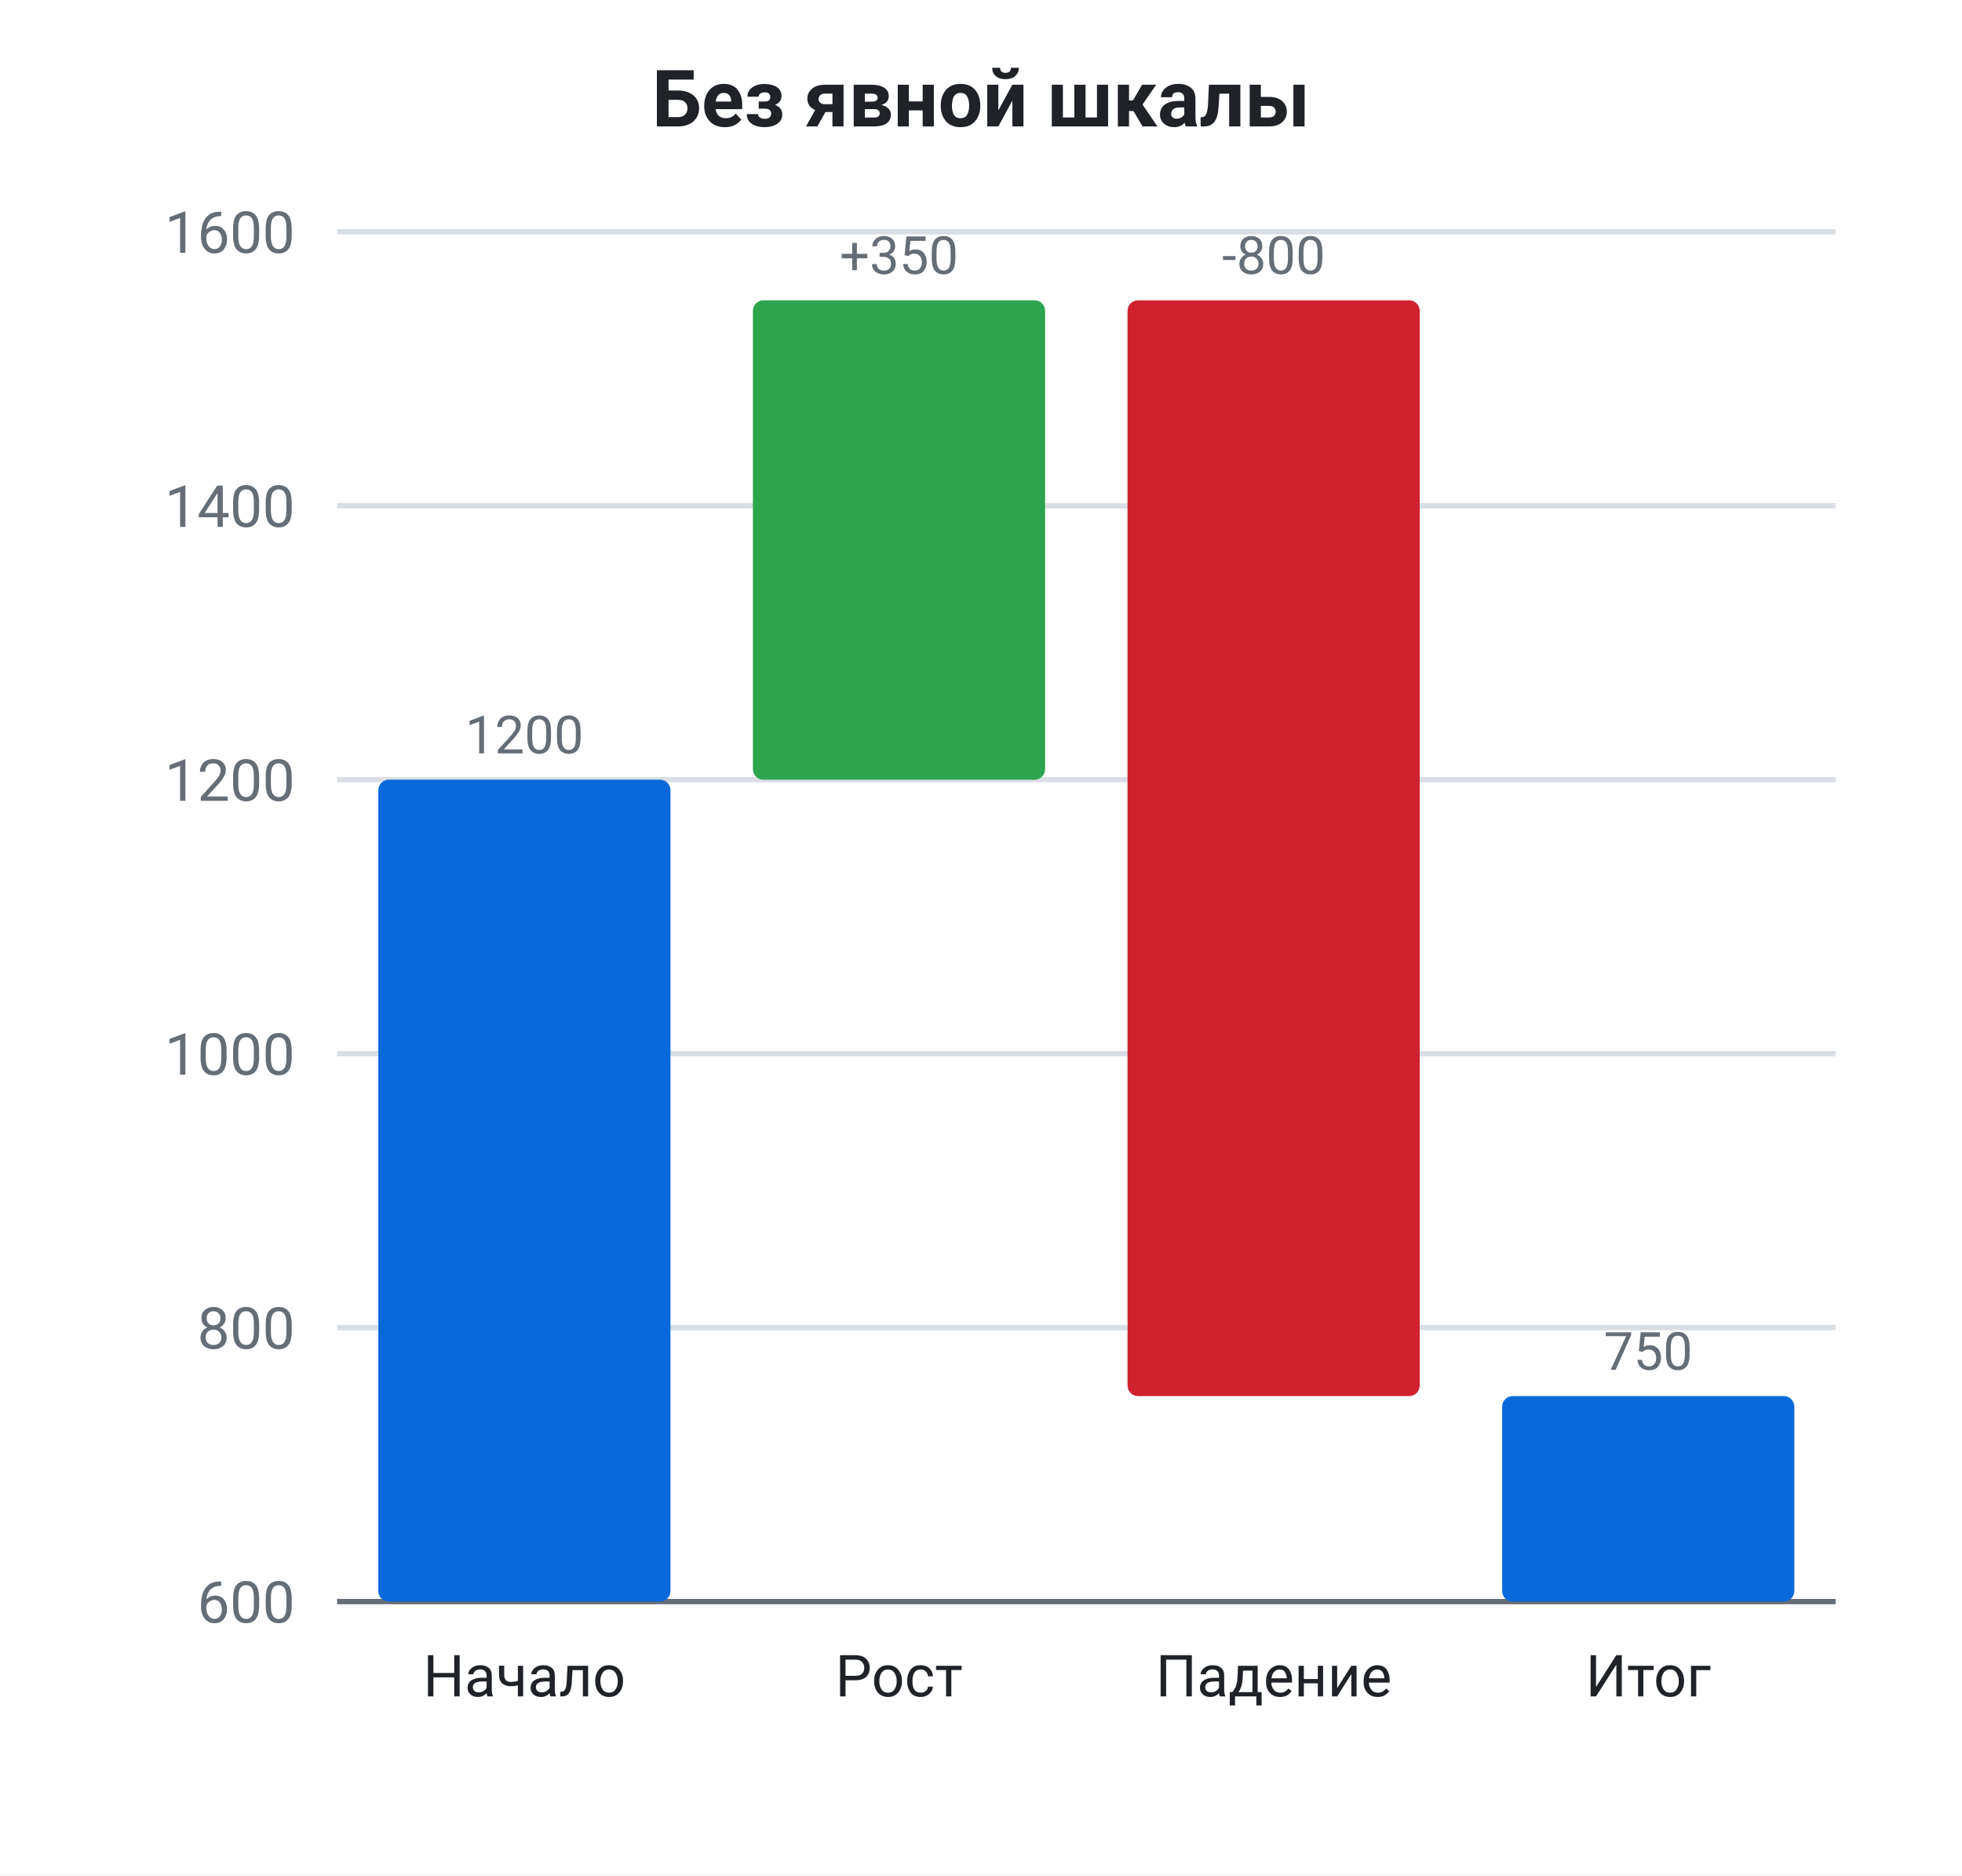
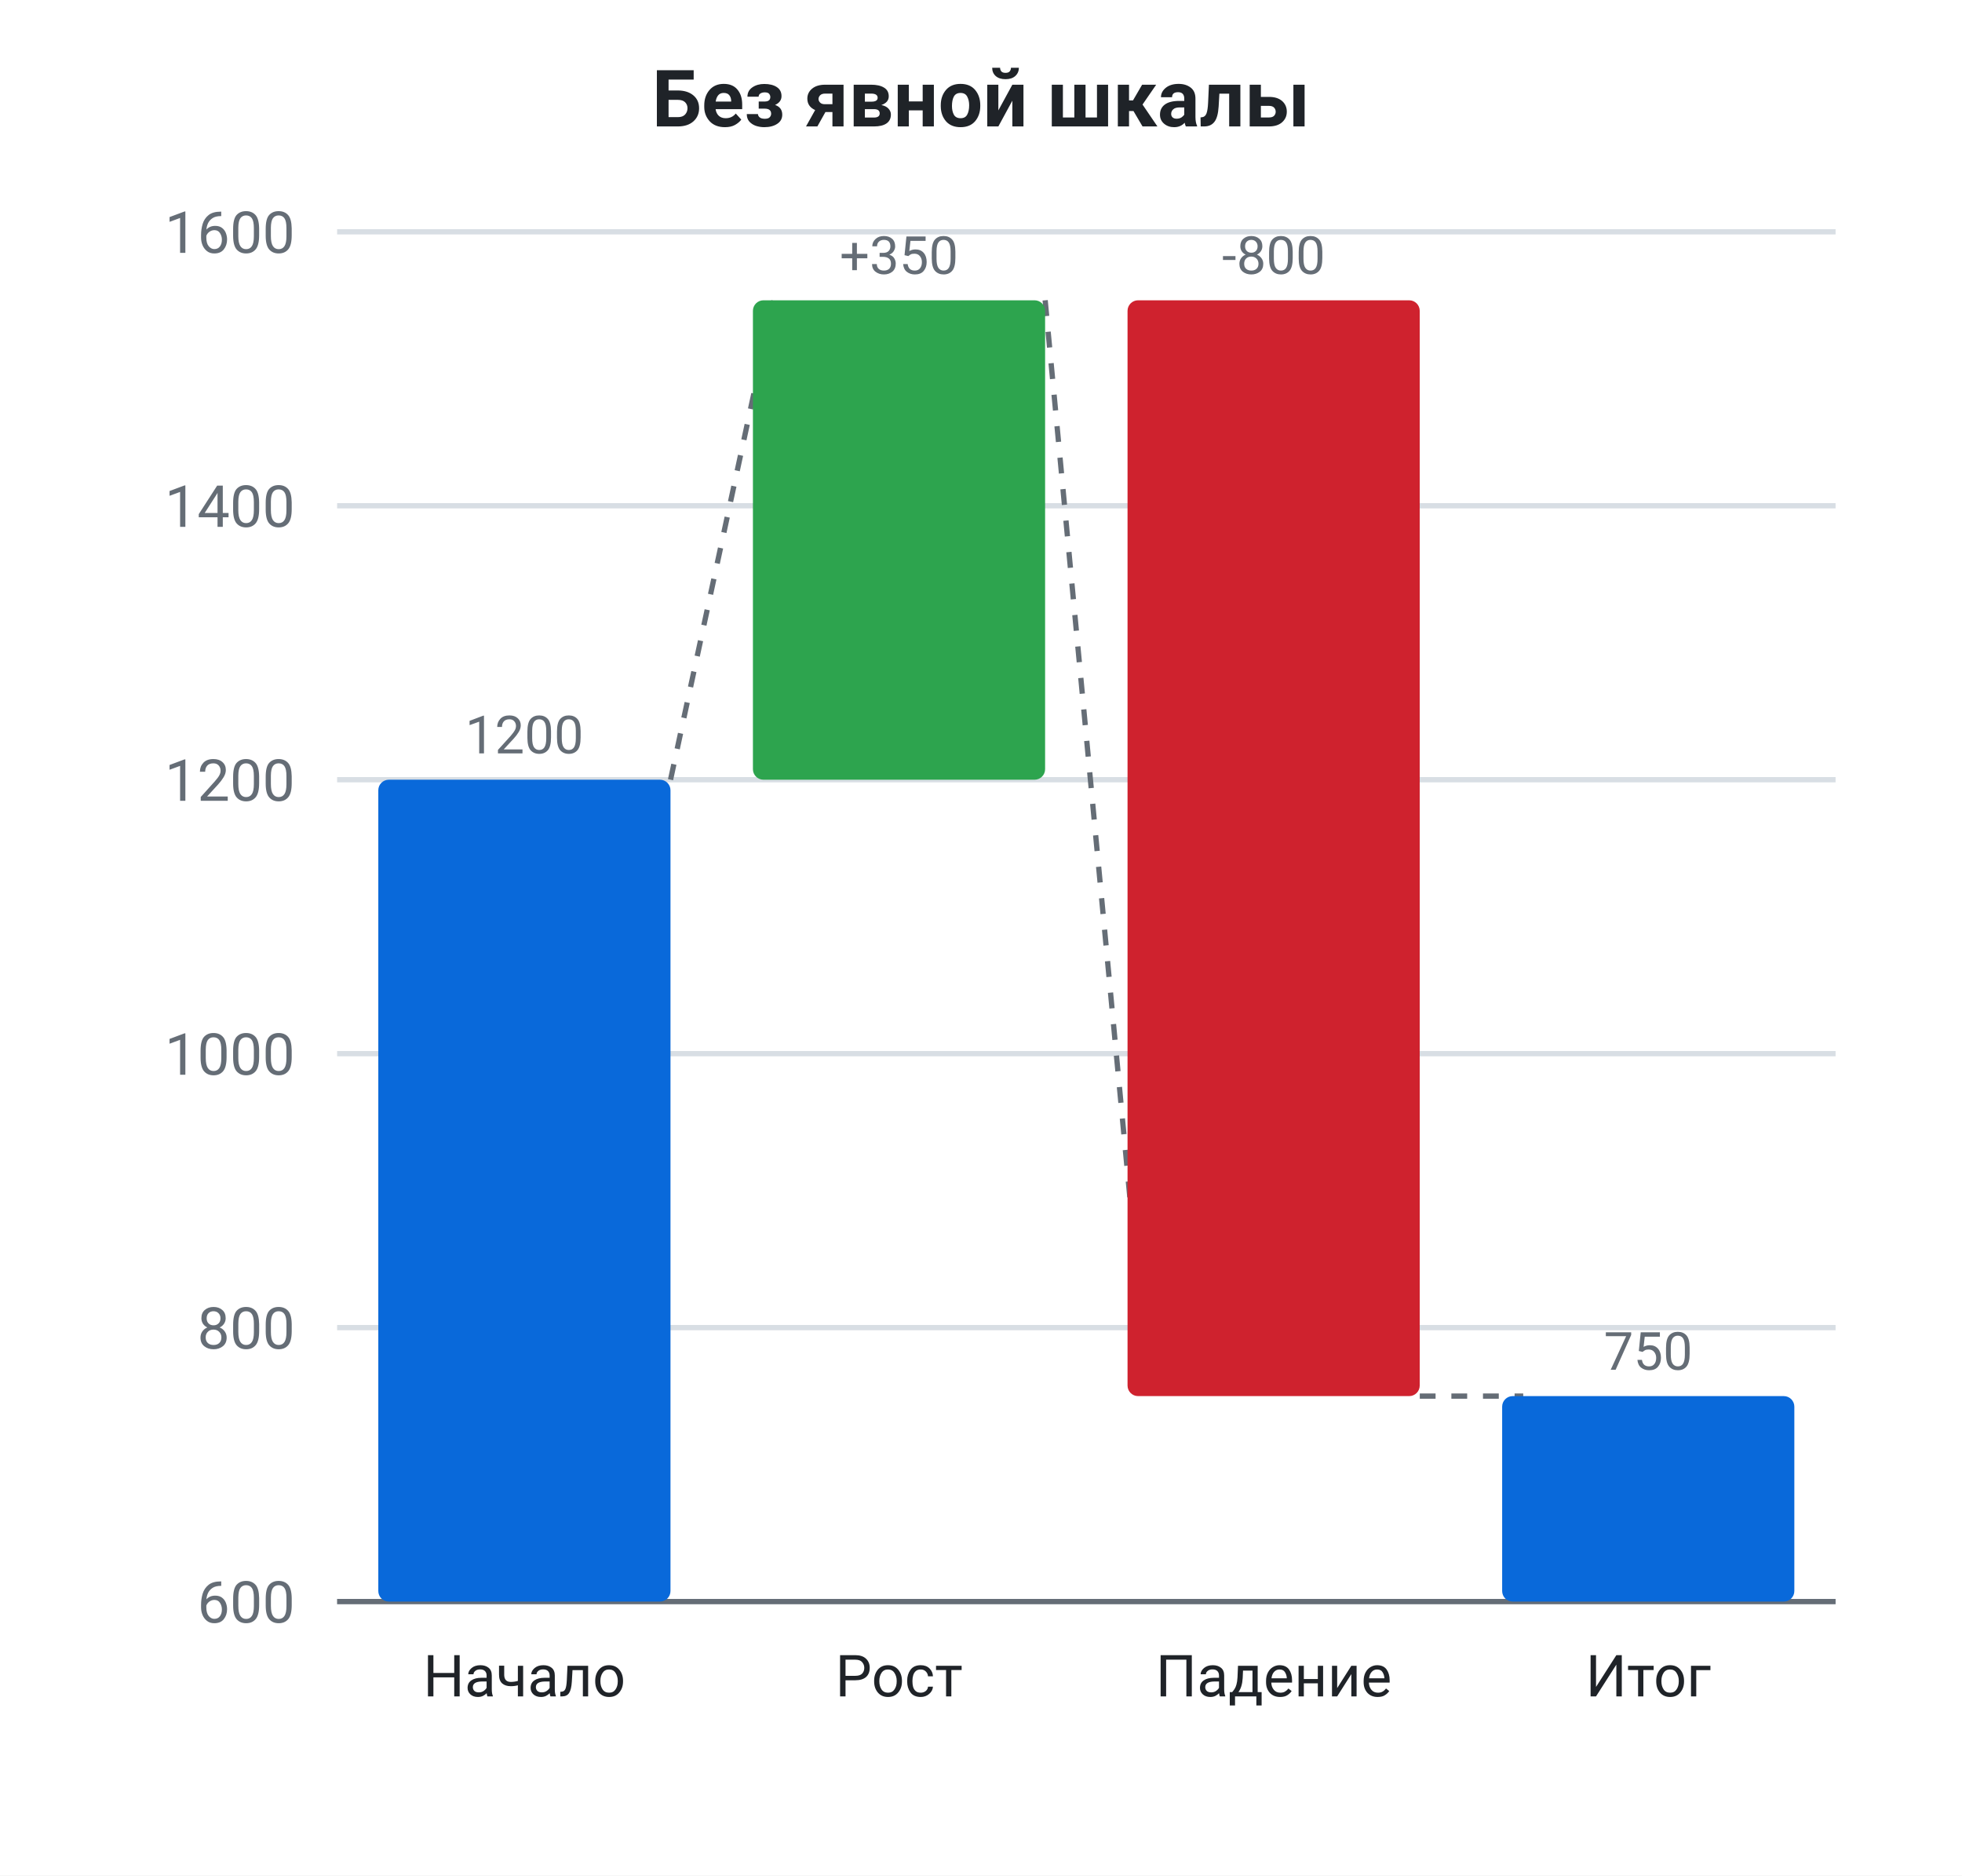
<svg xmlns="http://www.w3.org/2000/svg" viewBox="0 0 372.48 356" width="372.48" height="356" role="img" font-family="system-ui, -apple-system, &quot;Segoe UI&quot;, Roboto, sans-serif">
  <rect x="0" y="0" width="372.48" height="356" fill="#ffffff" />
  <text x="186.24" y="24" fill="#1f2328" font-size="15" text-anchor="middle" font-weight="600">Без явной шкалы</text>
  <line x1="64" y1="304" x2="348.48" y2="304" stroke="#d8dee4" stroke-width="1" />
  <text x="56" y="308" fill="#656d76" font-size="11" text-anchor="end">600</text>
  <line x1="64" y1="252" x2="348.48" y2="252" stroke="#d8dee4" stroke-width="1" />
  <text x="56" y="256" fill="#656d76" font-size="11" text-anchor="end">800</text>
  <line x1="64" y1="200" x2="348.48" y2="200" stroke="#d8dee4" stroke-width="1" />
  <text x="56" y="204" fill="#656d76" font-size="11" text-anchor="end">1000</text>
  <line x1="64" y1="148" x2="348.48" y2="148" stroke="#d8dee4" stroke-width="1" />
  <text x="56" y="152" fill="#656d76" font-size="11" text-anchor="end">1200</text>
  <line x1="64" y1="96" x2="348.48" y2="96" stroke="#d8dee4" stroke-width="1" />
  <text x="56" y="100" fill="#656d76" font-size="11" text-anchor="end">1400</text>
  <line x1="64" y1="44" x2="348.48" y2="44" stroke="#d8dee4" stroke-width="1" />
  <text x="56" y="48" fill="#656d76" font-size="11" text-anchor="end">1600</text>
  <line x1="64" y1="304" x2="348.48" y2="304" stroke="#656d76" stroke-width="1" />
+   <line x1="127.3" y1="148" x2="146.94" y2="57" stroke="#656d76" stroke-width="1" stroke-dasharray="3 3" data-connector="1" />
+   <line x1="198.42" y1="57" x2="218.06" y2="265" stroke="#656d76" stroke-width="1" stroke-dasharray="3 3" data-connector="1" />
+   <line x1="269.54" y1="265" x2="289.18" y2="265" stroke="#656d76" stroke-width="1" stroke-dasharray="3 3" data-connector="1" />
  <rect x="71.82" y="148" width="55.47" height="156" fill="#0969da" rx="2" />
  <text x="99.56" y="143" fill="#656d76" font-size="10" text-anchor="middle">1200</text>
  <text x="99.56" y="322" fill="#1f2328" font-size="11" text-anchor="middle">Начало</text>
  <rect x="142.94" y="57" width="55.47" height="91" fill="#2da44e" rx="2" />
  <text x="170.68" y="52" fill="#656d76" font-size="10" text-anchor="middle">+350</text>
  <text x="170.68" y="322" fill="#1f2328" font-size="11" text-anchor="middle">Рост</text>
  <rect x="214.06" y="57" width="55.47" height="208" fill="#cf222e" rx="2" />
  <text x="241.8" y="52" fill="#656d76" font-size="10" text-anchor="middle">-800</text>
  <text x="241.8" y="322" fill="#1f2328" font-size="11" text-anchor="middle">Падение</text>
  <rect x="285.18" y="265" width="55.47" height="39" fill="#0969da" rx="2" />
  <text x="312.92" y="260" fill="#656d76" font-size="10" text-anchor="middle">750</text>
  <text x="312.92" y="322" fill="#1f2328" font-size="11" text-anchor="middle">Итог</text>
</svg>
